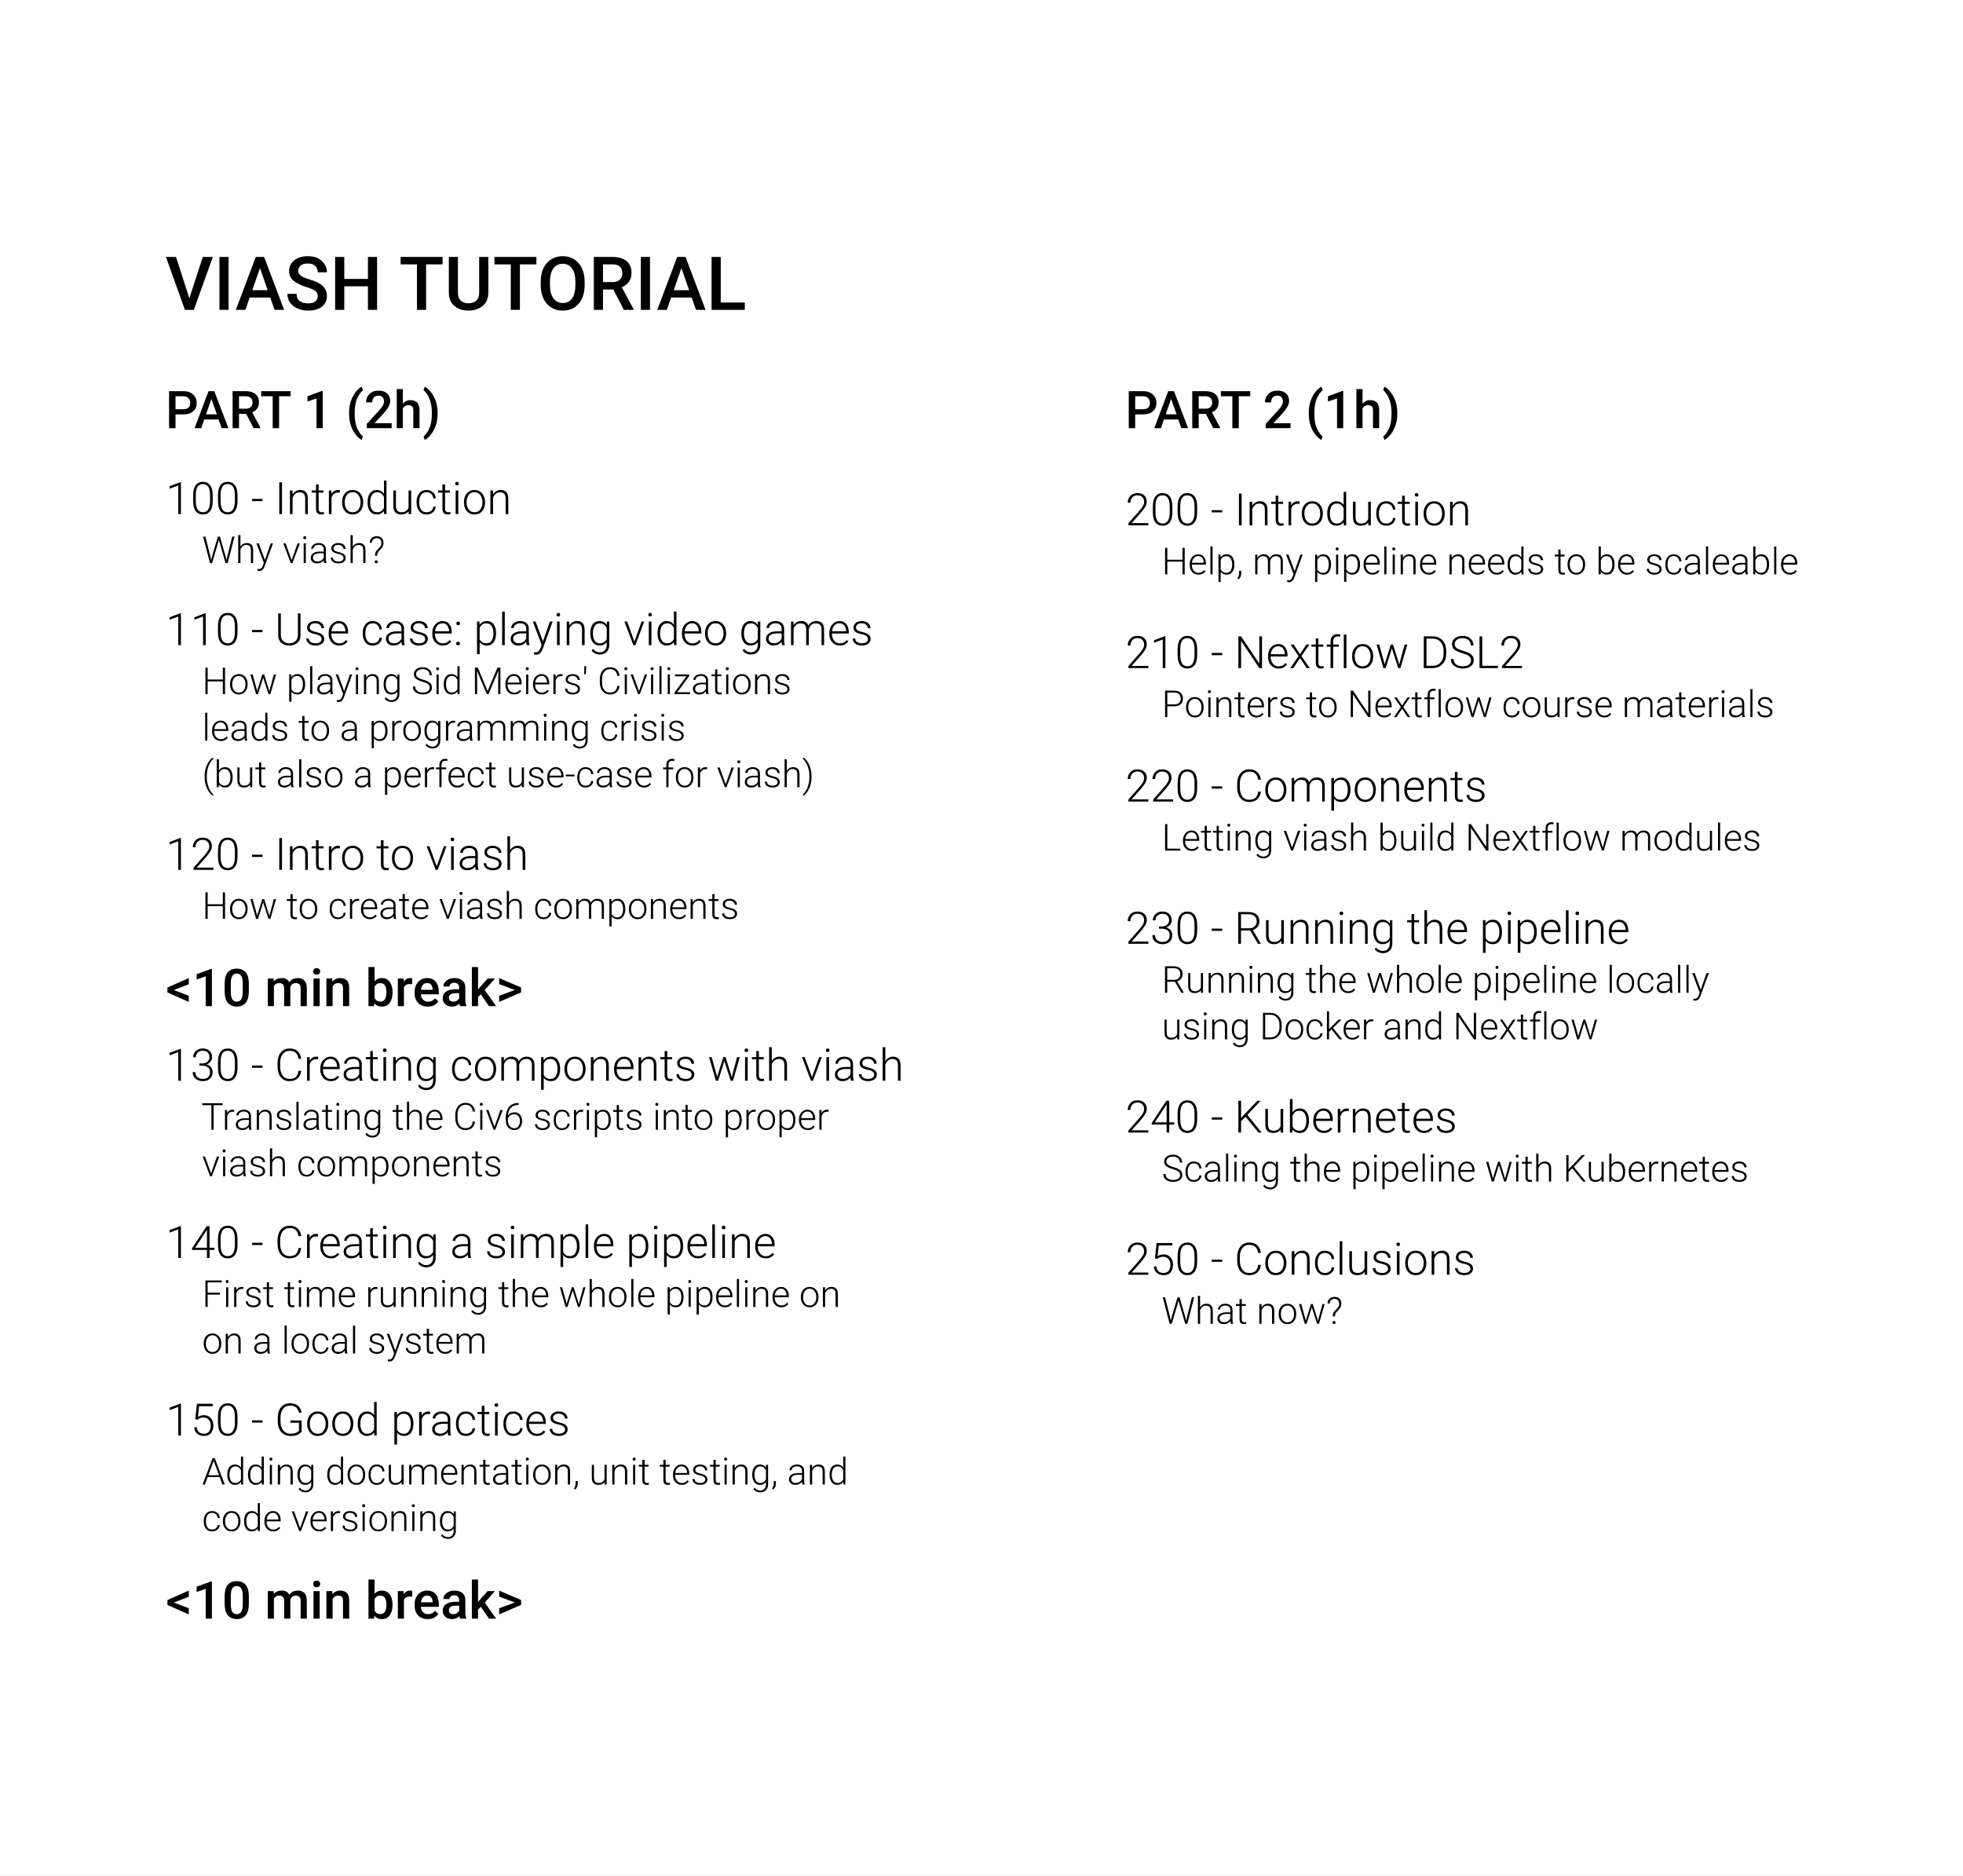
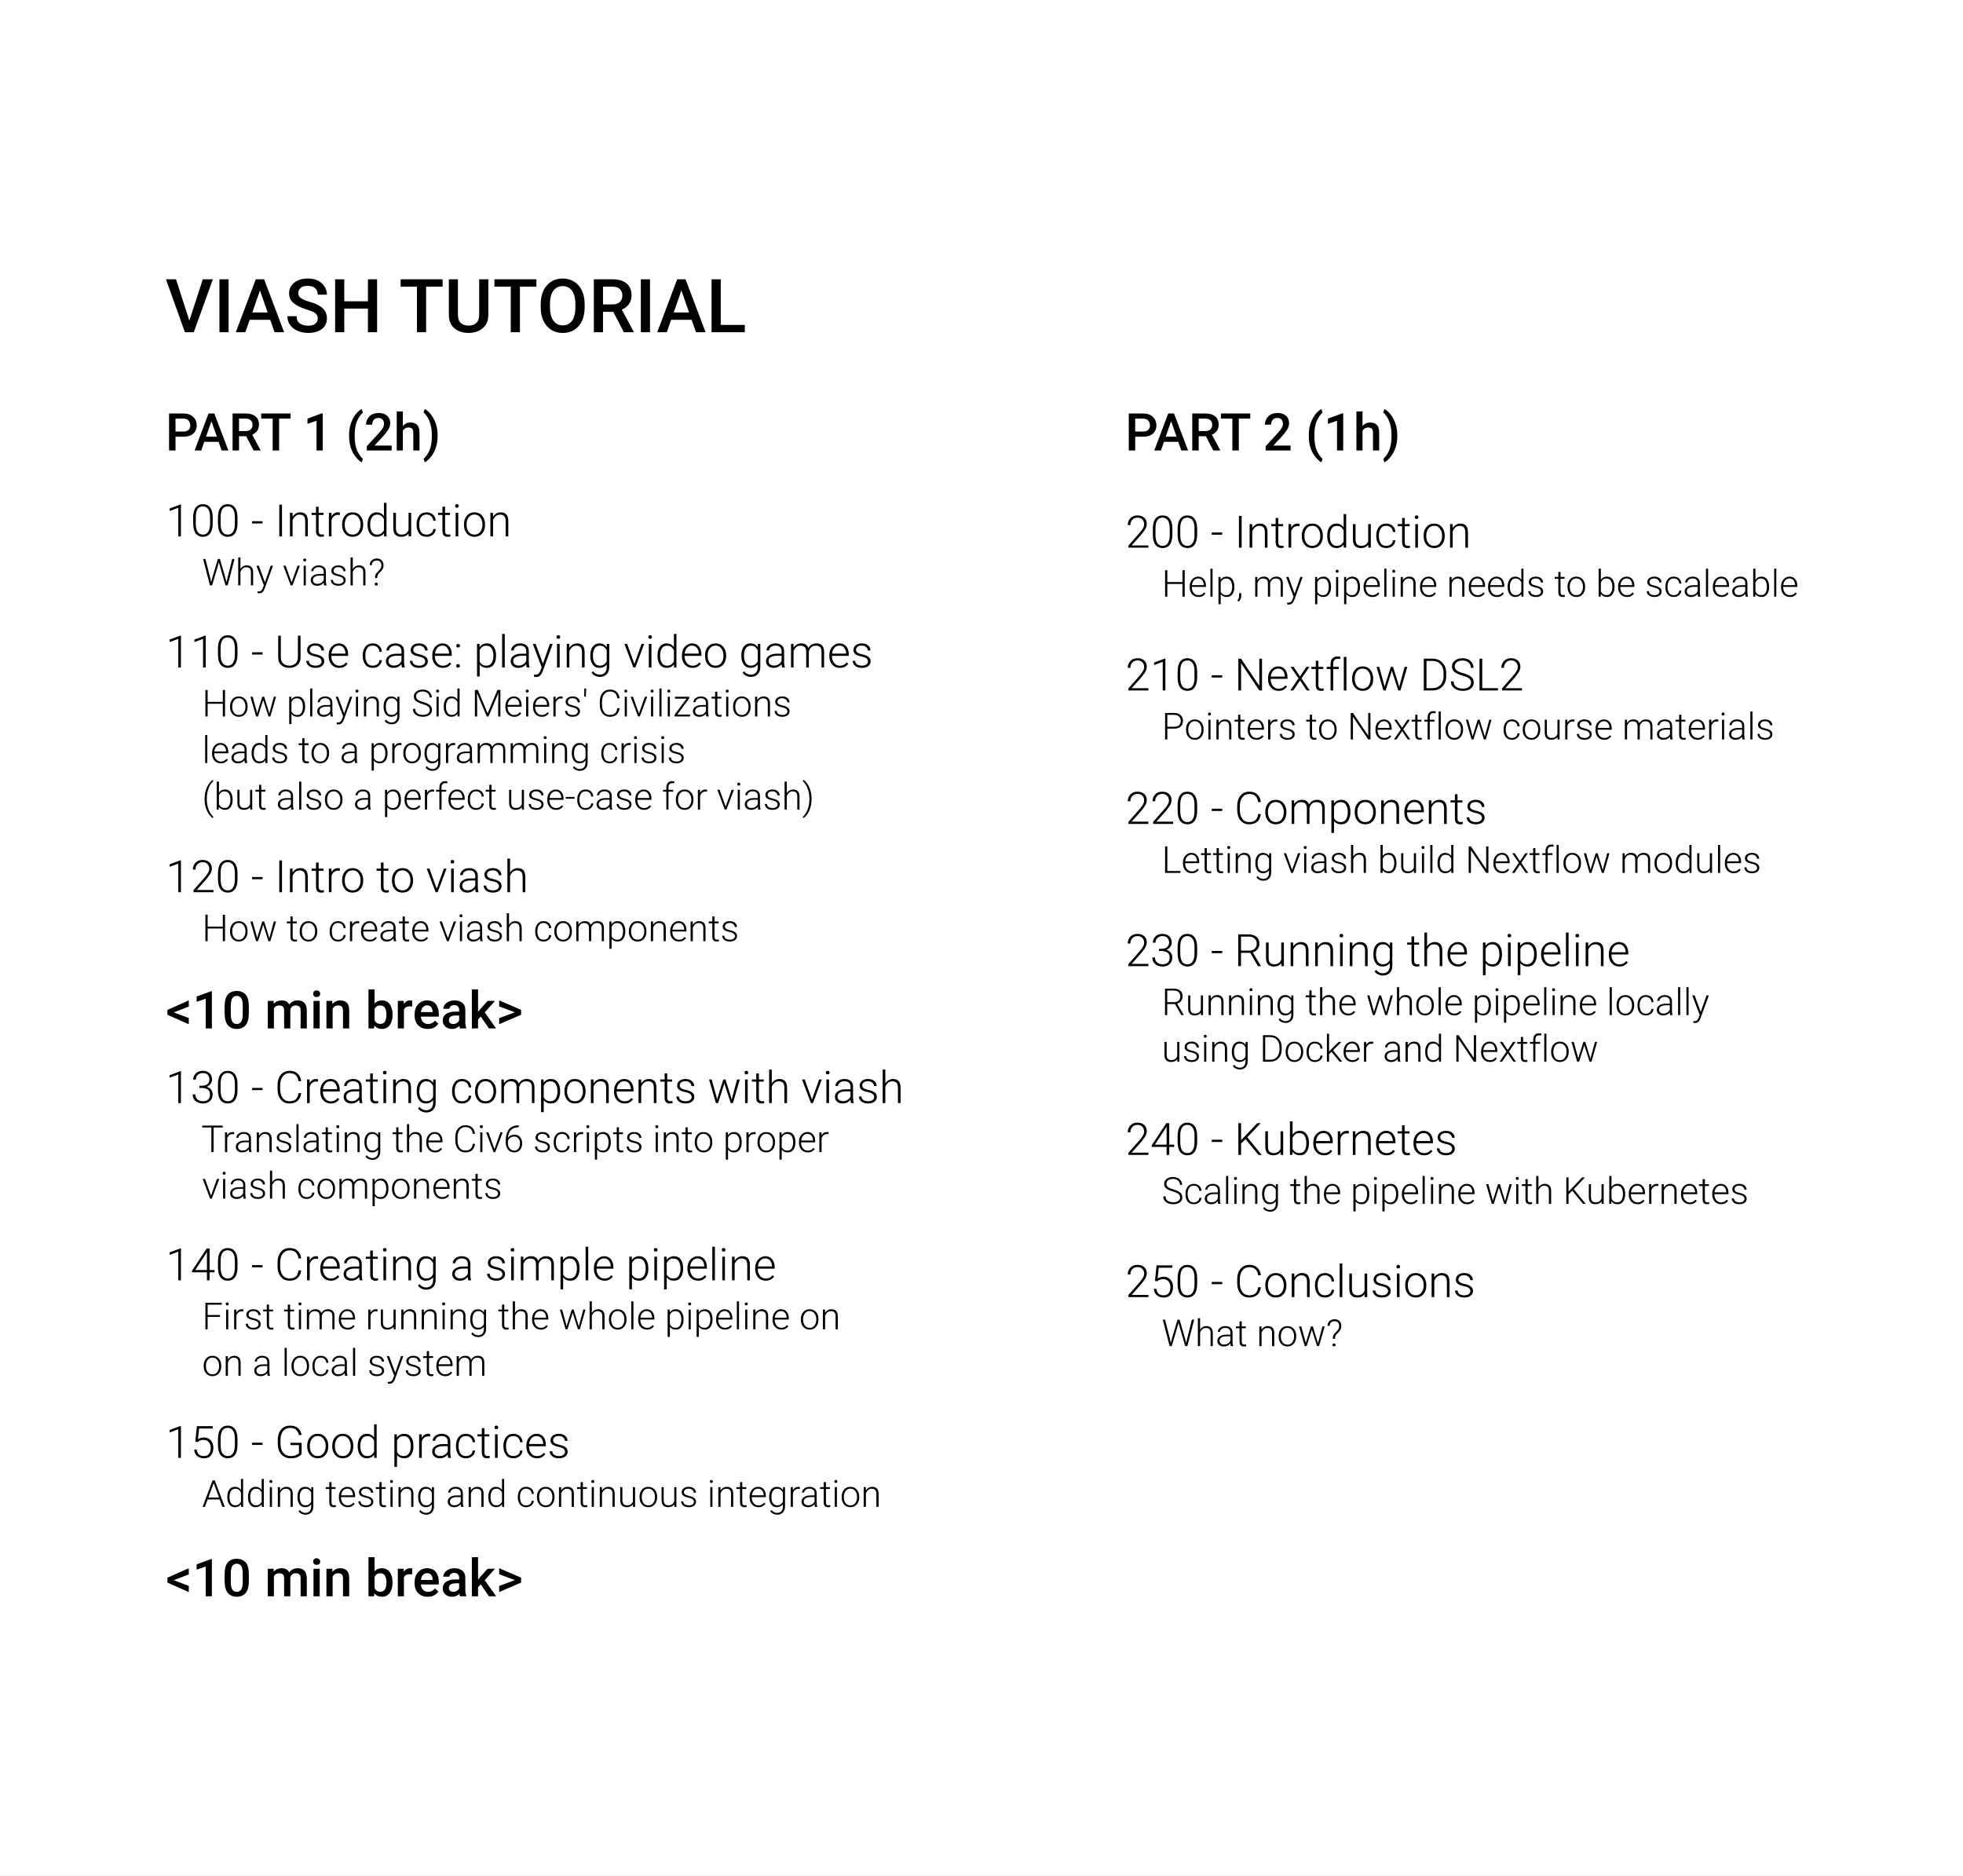
<svg xmlns="http://www.w3.org/2000/svg" width="372.018mm" height="355.372mm" viewBox="0 0 372.018 355.372" version="1.1" id="svg8">
  <defs id="defs2">
    <marker style="overflow:visible" id="marker1751" refX="0" refY="0" orient="auto">
      <path transform="matrix(-0.3,0,0,-0.3,0.69,0)" d="M 8.719,4.034 -2.207,0.016 8.719,-4.002 c -1.745,2.372 -1.735,5.617 -6e-7,8.035 z" style="fill:#000000;fill-opacity:1;fill-rule:evenodd;stroke:#000000;stroke-width:0.625;stroke-linejoin:round;stroke-opacity:1" id="path1749" />
    </marker>
    <marker style="overflow:visible" id="marker1181" refX="0" refY="0" orient="auto">
      <path transform="matrix(-0.3,0,0,-0.3,0.69,0)" d="M 8.719,4.034 -2.207,0.016 8.719,-4.002 c -1.745,2.372 -1.735,5.617 -6e-7,8.035 z" style="fill:#000000;fill-opacity:1;fill-rule:evenodd;stroke:#000000;stroke-width:0.625;stroke-linejoin:round;stroke-opacity:1" id="path1179" />
    </marker>
    <marker style="overflow:visible" id="marker1171" refX="0" refY="0" orient="auto">
      <path transform="matrix(-0.3,0,0,-0.3,0.69,0)" d="M 8.719,4.034 -2.207,0.016 8.719,-4.002 c -1.745,2.372 -1.735,5.617 -6e-7,8.035 z" style="fill:#000000;fill-opacity:1;fill-rule:evenodd;stroke:#000000;stroke-width:0.625;stroke-linejoin:round;stroke-opacity:1" id="path1169" />
    </marker>
    <marker style="overflow:visible" id="marker5226" refX="0" refY="0" orient="auto">
      <path transform="matrix(-0.3,0,0,-0.3,0.69,0)" d="M 8.719,4.034 -2.207,0.016 8.719,-4.002 c -1.745,2.372 -1.735,5.617 -6e-7,8.035 z" style="fill:#000000;fill-opacity:1;fill-rule:evenodd;stroke:#000000;stroke-width:0.625;stroke-linejoin:round;stroke-opacity:1" id="path5224" />
    </marker>
    <marker style="overflow:visible" id="marker4265" refX="0" refY="0" orient="auto">
      <path transform="matrix(-0.3,0,0,-0.3,0.69,0)" d="M 8.719,4.034 -2.207,0.016 8.719,-4.002 c -1.745,2.372 -1.735,5.617 -6e-7,8.035 z" style="fill:#000000;fill-opacity:1;fill-rule:evenodd;stroke:#000000;stroke-width:0.625;stroke-linejoin:round;stroke-opacity:1" id="path4263" />
    </marker>
    <marker style="overflow:visible" id="marker4255" refX="0" refY="0" orient="auto">
      <path transform="matrix(-0.3,0,0,-0.3,0.69,0)" d="M 8.719,4.034 -2.207,0.016 8.719,-4.002 c -1.745,2.372 -1.735,5.617 -6e-7,8.035 z" style="fill:#000000;fill-opacity:1;fill-rule:evenodd;stroke:#000000;stroke-width:0.625;stroke-linejoin:round;stroke-opacity:1" id="path4253" />
    </marker>
    <marker style="overflow:visible" id="marker3532" refX="0" refY="0" orient="auto">
      <path transform="matrix(-0.3,0,0,-0.3,0.69,0)" d="M 8.719,4.034 -2.207,0.016 8.719,-4.002 c -1.745,2.372 -1.735,5.617 -6e-7,8.035 z" style="fill:#000000;fill-opacity:1;fill-rule:evenodd;stroke:#000000;stroke-width:0.625;stroke-linejoin:round;stroke-opacity:1" id="path3530" />
    </marker>
    <marker style="overflow:visible" id="marker1953" refX="0" refY="0" orient="auto">
      <path transform="matrix(-0.3,0,0,-0.3,0.69,0)" d="M 8.719,4.034 -2.207,0.016 8.719,-4.002 c -1.745,2.372 -1.735,5.617 -6e-7,8.035 z" style="fill:#000000;fill-opacity:1;fill-rule:evenodd;stroke:#000000;stroke-width:0.625;stroke-linejoin:round;stroke-opacity:1" id="path1951" />
    </marker>
    <marker style="overflow:visible" id="marker1933" refX="0" refY="0" orient="auto">
      <path transform="matrix(-0.3,0,0,-0.3,0.69,0)" d="M 8.719,4.034 -2.207,0.016 8.719,-4.002 c -1.745,2.372 -1.735,5.617 -6e-7,8.035 z" style="fill:#000000;fill-opacity:1;fill-rule:evenodd;stroke:#000000;stroke-width:0.625;stroke-linejoin:round;stroke-opacity:1" id="path1931" />
    </marker>
    <marker style="overflow:visible" id="marker1923" refX="0" refY="0" orient="auto">
      <path transform="matrix(-0.3,0,0,-0.3,0.69,0)" d="M 8.719,4.034 -2.207,0.016 8.719,-4.002 c -1.745,2.372 -1.735,5.617 -6e-7,8.035 z" style="fill:#000000;fill-opacity:1;fill-rule:evenodd;stroke:#000000;stroke-width:0.625;stroke-linejoin:round;stroke-opacity:1" id="path1921" />
    </marker>
    <marker style="overflow:visible" id="Arrow1Send" refX="0" refY="0" orient="auto">
      <path transform="matrix(-0.2,0,0,-0.2,-1.2,0)" style="fill:#000000;fill-opacity:1;fill-rule:evenodd;stroke:#000000;stroke-width:1pt;stroke-opacity:1" d="M 0,0 5,-5 -12.5,0 5,5 Z" id="path1396" />
    </marker>
    <rect x="97.328" y="17.241" width="241.226" height="100.553" id="rect1090" />
    <marker style="overflow:visible" id="marker3532-61" refX="0" refY="0" orient="auto">
      <path transform="matrix(-0.3,0,0,-0.3,0.69,0)" d="M 8.719,4.034 -2.207,0.016 8.719,-4.002 c -1.745,2.372 -1.735,5.617 -6e-7,8.035 z" style="fill:#000000;fill-opacity:1;fill-rule:evenodd;stroke:#000000;stroke-width:0.625;stroke-linejoin:round;stroke-opacity:1" id="path3530-8" />
    </marker>
    <marker style="overflow:visible" id="marker1751-2" refX="0" refY="0" orient="auto">
      <path transform="matrix(-0.3,0,0,-0.3,0.69,0)" d="M 8.719,4.034 -2.207,0.016 8.719,-4.002 c -1.745,2.372 -1.735,5.617 -6e-7,8.035 z" style="fill:#000000;fill-opacity:1;fill-rule:evenodd;stroke:#000000;stroke-width:0.625;stroke-linejoin:round;stroke-opacity:1" id="path1749-9" />
    </marker>
  </defs>
  <g id="layer1" transform="translate(378.974,84.60722)">
    <rect style="fill:#ffffff;stroke:none;stroke-width:0.07;stop-color:#000000" id="rect990" width="372.018" height="355.372" x="-378.974" y="-84.607" />
    <text xml:space="preserve" id="text1088" style="font-weight:300;font-size:7.056px;line-height:1.1;font-family:Roboto;-inkscape-font-specification:'Roboto Light';text-align:center;letter-spacing:0px;white-space:pre;shape-inside:url(#rect1090);" />
-     <g id="g1118" transform="translate(-2.087081,23.03393)">
+     <g id="g1118" transform="translate(-2.087081,27.26721)">
      <text xml:space="preserve" style="font-style:normal;font-variant:normal;font-weight:300;font-stretch:normal;font-size:7.056px;line-height:1.25;font-family:Roboto;-inkscape-font-specification:'Roboto Light';text-align:start;letter-spacing:0px;text-anchor:start;stroke-width:0.265" x="-345.474" y="-10.228" id="text1086-7">
        <tspan x="-345.474" y="-10.228" style="font-style:normal;font-variant:normal;font-weight:300;font-stretch:normal;font-size:8.467px;font-family:Roboto;-inkscape-font-specification:'Roboto Light';text-align:start;text-anchor:start;stroke-width:0.265" id="tspan1236">100 - Introduction</tspan>
        <tspan x="-345.474" y="-0.942" style="font-style:normal;font-variant:normal;font-weight:300;font-stretch:normal;font-size:7.056px;font-family:Roboto;-inkscape-font-specification:'Roboto Light';text-align:start;text-anchor:start;stroke-width:0.265" id="tspan1248">    Why viash?</tspan>
      </text>
      <text xml:space="preserve" style="font-style:normal;font-variant:normal;font-weight:300;font-stretch:normal;font-size:7.056px;line-height:1.25;font-family:Roboto;-inkscape-font-specification:'Roboto Light';text-align:start;letter-spacing:0px;text-anchor:start;stroke-width:0.265" x="-345.474" y="14.607" id="text1214">
        <tspan x="-345.474" y="14.607" style="font-style:normal;font-variant:normal;font-weight:300;font-stretch:normal;font-size:8.467px;font-family:Roboto;-inkscape-font-specification:'Roboto Light';text-align:start;text-anchor:start;stroke-width:0.265" id="tspan1212">110 - Use case: playing video games</tspan>
        <tspan x="-345.474" y="23.893" style="font-style:normal;font-variant:normal;font-weight:300;font-stretch:normal;font-size:7.056px;font-family:Roboto;-inkscape-font-specification:'Roboto Light';text-align:start;text-anchor:start;stroke-width:0.265" id="tspan1256">    How playing Sid Meiers' Civilizations</tspan>
        <tspan x="-345.474" y="32.712" style="font-style:normal;font-variant:normal;font-weight:300;font-stretch:normal;font-size:7.056px;font-family:Roboto;-inkscape-font-specification:'Roboto Light';text-align:start;text-anchor:start;stroke-width:0.265" id="tspan1274">    leads to a programming crisis</tspan>
        <tspan x="-345.474" y="41.532" style="font-style:normal;font-variant:normal;font-weight:300;font-stretch:normal;font-size:7.056px;font-family:Roboto;-inkscape-font-specification:'Roboto Light';text-align:start;text-anchor:start;stroke-width:0.265" id="tspan1278">    (but also a perfect use-case for viash)</tspan>
      </text>
      <text xml:space="preserve" style="font-style:normal;font-variant:normal;font-weight:300;font-stretch:normal;font-size:7.056px;line-height:1.25;font-family:Roboto;-inkscape-font-specification:'Roboto Light';text-align:start;letter-spacing:0px;text-anchor:start;stroke-width:0.265" x="-345.474" y="57.194" id="text1242">
        <tspan x="-345.474" y="57.194" style="font-style:normal;font-variant:normal;font-weight:300;font-stretch:normal;font-size:8.467px;font-family:Roboto;-inkscape-font-specification:'Roboto Light';text-align:start;text-anchor:start;stroke-width:0.265" id="tspan1240">120 - Intro to viash</tspan>
        <tspan x="-345.474" y="66.48" style="font-style:normal;font-variant:normal;font-weight:300;font-stretch:normal;font-size:7.056px;font-family:Roboto;-inkscape-font-specification:'Roboto Light';text-align:start;text-anchor:start;stroke-width:0.265" id="tspan1246">    How to create viash components</tspan>
      </text>
      <text xml:space="preserve" style="font-style:normal;font-variant:normal;font-weight:300;font-stretch:normal;font-size:7.056px;line-height:1.25;font-family:Roboto;-inkscape-font-specification:'Roboto Light';text-align:start;letter-spacing:0px;text-anchor:start;stroke-width:0.265" x="-345.474" y="97.155" id="text1254">
        <tspan x="-345.474" y="97.155" style="font-style:normal;font-variant:normal;font-weight:300;font-stretch:normal;font-size:8.467px;font-family:Roboto;-inkscape-font-specification:'Roboto Light';text-align:start;text-anchor:start;stroke-width:0.265" id="tspan1250">130 - Creating components with viash</tspan>
        <tspan x="-345.474" y="106.441" style="font-style:normal;font-variant:normal;font-weight:300;font-stretch:normal;font-size:7.056px;font-family:Roboto;-inkscape-font-specification:'Roboto Light';text-align:start;text-anchor:start;stroke-width:0.265" id="tspan1252">    Translating the Civ6 scripts into proper</tspan>
        <tspan x="-345.474" y="115.26" style="font-style:normal;font-variant:normal;font-weight:300;font-stretch:normal;font-size:7.056px;font-family:Roboto;-inkscape-font-specification:'Roboto Light';text-align:start;text-anchor:start;stroke-width:0.265" id="tspan1280">    viash components</tspan>
      </text>
      <text xml:space="preserve" style="font-style:normal;font-variant:normal;font-weight:300;font-stretch:normal;font-size:7.056px;line-height:1.25;font-family:Roboto;-inkscape-font-specification:'Roboto Light';text-align:start;letter-spacing:0px;text-anchor:start;stroke-width:0.265" x="-345.474" y="130.737" id="text1316">
        <tspan x="-345.474" y="130.737" style="font-style:normal;font-variant:normal;font-weight:300;font-stretch:normal;font-size:8.467px;font-family:Roboto;-inkscape-font-specification:'Roboto Light';text-align:start;text-anchor:start;stroke-width:0.265" id="tspan1312">140 - Creating a simple pipeline</tspan>
        <tspan x="-345.474" y="140.022" style="font-style:normal;font-variant:normal;font-weight:300;font-stretch:normal;font-size:7.056px;font-family:Roboto;-inkscape-font-specification:'Roboto Light';text-align:start;text-anchor:start;stroke-width:0.265" id="tspan1314">    First time running the whole pipeline on </tspan>
        <tspan x="-345.474" y="148.842" style="font-style:normal;font-variant:normal;font-weight:300;font-stretch:normal;font-size:7.056px;font-family:Roboto;-inkscape-font-specification:'Roboto Light';text-align:start;text-anchor:start;stroke-width:0.265" id="tspan1318">    on a local system</tspan>
      </text>
      <text xml:space="preserve" style="font-style:normal;font-variant:normal;font-weight:300;font-stretch:normal;font-size:7.056px;line-height:1.25;font-family:Roboto;-inkscape-font-specification:'Roboto Light';text-align:start;letter-spacing:0px;text-anchor:start;stroke-width:0.265" x="-345.474" y="164.391" id="text1330">
        <tspan x="-345.474" y="164.391" style="font-style:normal;font-variant:normal;font-weight:300;font-stretch:normal;font-size:8.467px;font-family:Roboto;-inkscape-font-specification:'Roboto Light';text-align:start;text-anchor:start;stroke-width:0.265" id="tspan1324">150 - Good practices</tspan>
-         <tspan x="-345.474" y="173.676" style="font-style:normal;font-variant:normal;font-weight:300;font-stretch:normal;font-size:7.056px;font-family:Roboto;-inkscape-font-specification:'Roboto Light';text-align:start;text-anchor:start;stroke-width:0.265" id="tspan1328">    Adding documentation, unit testing, and</tspan>
-         <tspan x="-345.474" y="182.496" style="font-style:normal;font-variant:normal;font-weight:300;font-stretch:normal;font-size:7.056px;font-family:Roboto;-inkscape-font-specification:'Roboto Light';text-align:start;text-anchor:start;stroke-width:0.265" id="tspan1334">    code versioning</tspan>
+         <tspan x="-345.474" y="173.676" style="font-style:normal;font-variant:normal;font-weight:300;font-stretch:normal;font-size:7.056px;font-family:Roboto;-inkscape-font-specification:'Roboto Light';text-align:start;text-anchor:start;stroke-width:0.265" id="tspan1334">    Adding testing and continuous integration</tspan>
      </text>
      <text xml:space="preserve" style="font-style:normal;font-variant:normal;font-weight:500;font-stretch:normal;font-size:9.878px;line-height:1.25;font-family:Roboto;-inkscape-font-specification:'Roboto Medium';text-align:start;letter-spacing:0px;text-anchor:start;stroke-width:0.265" x="-345.561" y="-26.504" id="text1340">
        <tspan x="-345.561" y="-26.504" style="font-style:normal;font-variant:normal;font-weight:500;font-stretch:normal;font-size:9.878px;font-family:Roboto;-inkscape-font-specification:'Roboto Medium';text-align:start;text-anchor:start;stroke-width:0.265" id="tspan1338">PART 1 (2h)</tspan>
      </text>
      <text xml:space="preserve" style="font-style:normal;font-variant:normal;font-weight:300;font-stretch:normal;font-size:7.056px;line-height:1.25;font-family:Roboto;-inkscape-font-specification:'Roboto Light';text-align:start;letter-spacing:0px;text-anchor:start;stroke-width:0.265" x="-163.603" y="-8.094" id="text1510">
        <tspan x="-163.603" y="-8.094" style="font-style:normal;font-variant:normal;font-weight:300;font-stretch:normal;font-size:8.467px;font-family:Roboto;-inkscape-font-specification:'Roboto Light';text-align:start;text-anchor:start;stroke-width:0.265" id="tspan1506">200 - Introduction</tspan>
        <tspan x="-163.603" y="1.192" style="font-style:normal;font-variant:normal;font-weight:300;font-stretch:normal;font-size:7.056px;font-family:Roboto;-inkscape-font-specification:'Roboto Light';text-align:start;text-anchor:start;stroke-width:0.265" id="tspan1508">    Help, my pipeline needs to be scaleable</tspan>
      </text>
      <text xml:space="preserve" style="font-style:normal;font-variant:normal;font-weight:300;font-stretch:normal;font-size:7.056px;line-height:1.25;font-family:Roboto;-inkscape-font-specification:'Roboto Light';text-align:start;letter-spacing:0px;text-anchor:start;stroke-width:0.265" x="-163.603" y="18.962" id="text1520">
        <tspan x="-163.603" y="18.962" style="font-style:normal;font-variant:normal;font-weight:300;font-stretch:normal;font-size:8.467px;font-family:Roboto;-inkscape-font-specification:'Roboto Light';text-align:start;text-anchor:start;stroke-width:0.265" id="tspan1512">210 - Nextflow DSL2</tspan>
        <tspan x="-163.603" y="28.248" style="font-style:normal;font-variant:normal;font-weight:300;font-stretch:normal;font-size:7.056px;font-family:Roboto;-inkscape-font-specification:'Roboto Light';text-align:start;text-anchor:start;stroke-width:0.265" id="tspan1518">    Pointers to Nextflow course materials</tspan>
      </text>
      <text xml:space="preserve" style="font-style:normal;font-variant:normal;font-weight:300;font-stretch:normal;font-size:7.056px;line-height:1.25;font-family:Roboto;-inkscape-font-specification:'Roboto Light';text-align:start;letter-spacing:0px;text-anchor:start;stroke-width:0.265" x="-163.603" y="44.251" id="text1526">
        <tspan x="-163.603" y="44.251" style="font-style:normal;font-variant:normal;font-weight:300;font-stretch:normal;font-size:8.467px;font-family:Roboto;-inkscape-font-specification:'Roboto Light';text-align:start;text-anchor:start;stroke-width:0.265" id="tspan1522">220 - Components</tspan>
        <tspan x="-163.603" y="53.537" style="font-style:normal;font-variant:normal;font-weight:300;font-stretch:normal;font-size:7.056px;font-family:Roboto;-inkscape-font-specification:'Roboto Light';text-align:start;text-anchor:start;stroke-width:0.265" id="tspan1575">    Letting viash build Nextflow modules</tspan>
      </text>
      <text xml:space="preserve" style="font-style:normal;font-variant:normal;font-weight:300;font-stretch:normal;font-size:7.056px;line-height:1.25;font-family:Roboto;-inkscape-font-specification:'Roboto Light';text-align:start;letter-spacing:0px;text-anchor:start;stroke-width:0.265" x="-163.603" y="71.203" id="text1534">
        <tspan x="-163.603" y="71.203" style="font-style:normal;font-variant:normal;font-weight:300;font-stretch:normal;font-size:8.467px;font-family:Roboto;-inkscape-font-specification:'Roboto Light';text-align:start;text-anchor:start;stroke-width:0.265" id="tspan1528">230 - Running the pipeline</tspan>
        <tspan x="-163.603" y="80.488" style="font-style:normal;font-variant:normal;font-weight:300;font-stretch:normal;font-size:7.056px;font-family:Roboto;-inkscape-font-specification:'Roboto Light';text-align:start;text-anchor:start;stroke-width:0.265" id="tspan1579">    Running the whole pipeline locally</tspan>
        <tspan x="-163.603" y="89.308" style="font-style:normal;font-variant:normal;font-weight:300;font-stretch:normal;font-size:7.056px;font-family:Roboto;-inkscape-font-specification:'Roboto Light';text-align:start;text-anchor:start;stroke-width:0.265" id="tspan1583">    using Docker and Nextflow</tspan>
      </text>
      <text xml:space="preserve" style="font-style:normal;font-variant:normal;font-weight:300;font-stretch:normal;font-size:7.056px;line-height:1.25;font-family:Roboto;-inkscape-font-specification:'Roboto Light';text-align:start;letter-spacing:0px;text-anchor:start;stroke-width:0.265" x="-163.603" y="106.974" id="text1542">
        <tspan x="-163.603" y="106.974" style="font-style:normal;font-variant:normal;font-weight:300;font-stretch:normal;font-size:8.467px;font-family:Roboto;-inkscape-font-specification:'Roboto Light';text-align:start;text-anchor:start;stroke-width:0.265" id="tspan1536">240 - Kubernetes</tspan>
        <tspan x="-163.603" y="116.26" style="font-style:normal;font-variant:normal;font-weight:300;font-stretch:normal;font-size:7.056px;font-family:Roboto;-inkscape-font-specification:'Roboto Light';text-align:start;text-anchor:start;stroke-width:0.265" id="tspan1540">    Scaling the pipeline with Kubernetes</tspan>
      </text>
      <text xml:space="preserve" style="font-style:normal;font-variant:normal;font-weight:300;font-stretch:normal;font-size:7.056px;line-height:1.25;font-family:Roboto;-inkscape-font-specification:'Roboto Light';text-align:start;letter-spacing:0px;text-anchor:start;stroke-width:0.265" x="-163.603" y="133.926" id="text1548">
        <tspan x="-163.603" y="133.926" style="font-style:normal;font-variant:normal;font-weight:300;font-stretch:normal;font-size:8.467px;font-family:Roboto;-inkscape-font-specification:'Roboto Light';text-align:start;text-anchor:start;stroke-width:0.265" id="tspan1544">250 - Conclusions</tspan>
        <tspan x="-163.603" y="143.212" style="font-style:normal;font-variant:normal;font-weight:300;font-stretch:normal;font-size:7.056px;font-family:Roboto;-inkscape-font-specification:'Roboto Light';text-align:start;text-anchor:start;stroke-width:0.265" id="tspan1546">    What now?</tspan>
      </text>
      <text xml:space="preserve" style="font-style:normal;font-variant:normal;font-weight:500;font-stretch:normal;font-size:9.878px;line-height:1.25;font-family:Roboto;-inkscape-font-specification:'Roboto Medium';text-align:start;letter-spacing:0px;text-anchor:start;stroke-width:0.265" x="-163.689" y="-26.504" id="text1568">
        <tspan x="-163.689" y="-26.504" style="font-style:normal;font-variant:normal;font-weight:500;font-stretch:normal;font-size:9.878px;font-family:Roboto;-inkscape-font-specification:'Roboto Medium';text-align:start;text-anchor:start;stroke-width:0.265" id="tspan1566">PART 2 (1h)</tspan>
      </text>
      <text xml:space="preserve" style="font-style:normal;font-variant:normal;font-weight:500;font-stretch:normal;font-size:14.111px;line-height:1.25;font-family:Roboto;-inkscape-font-specification:'Roboto Medium';text-align:start;letter-spacing:0px;text-anchor:start;stroke-width:0.265" x="-345.561" y="-48.923" id="text994">
        <tspan x="-345.561" y="-48.923" style="font-style:normal;font-variant:normal;font-weight:500;font-stretch:normal;font-size:14.111px;font-family:Roboto;-inkscape-font-specification:'Roboto Medium';text-align:start;text-anchor:start;stroke-width:0.265" id="tspan992">VIASH TUTORIAL</tspan>
      </text>
      <text xml:space="preserve" style="font-style:normal;font-variant:normal;font-weight:500;font-stretch:normal;font-size:9.878px;line-height:1.25;font-family:Roboto;-inkscape-font-specification:'Roboto Medium';text-align:start;letter-spacing:0px;text-anchor:start;stroke-width:0.265" x="-345.453" y="83.015" id="text998">
        <tspan x="-345.453" y="83.015" style="font-style:normal;font-variant:normal;font-weight:500;font-stretch:normal;font-size:9.878px;font-family:Roboto;-inkscape-font-specification:'Roboto Medium';text-align:start;text-anchor:start;stroke-width:0.265" id="tspan996">&lt;10 min break&gt;</tspan>
      </text>
-       <text xml:space="preserve" style="font-style:normal;font-variant:normal;font-weight:500;font-stretch:normal;font-size:9.878px;line-height:1.25;font-family:Roboto;-inkscape-font-specification:'Roboto Medium';text-align:start;letter-spacing:0px;text-anchor:start;stroke-width:0.265" x="-345.453" y="199.086" id="text1002">
-         <tspan x="-345.453" y="199.086" style="font-style:normal;font-variant:normal;font-weight:500;font-stretch:normal;font-size:9.878px;font-family:Roboto;-inkscape-font-specification:'Roboto Medium';text-align:start;text-anchor:start;stroke-width:0.265" id="tspan1000">&lt;10 min break&gt;</tspan>
+       <text xml:space="preserve" style="font-style:normal;font-variant:normal;font-weight:500;font-stretch:normal;font-size:9.878px;line-height:1.25;font-family:Roboto;-inkscape-font-specification:'Roboto Medium';text-align:start;letter-spacing:0px;text-anchor:start;stroke-width:0.265" x="-345.453" y="190.619" id="text1002">
+         <tspan x="-345.453" y="190.619" style="font-style:normal;font-variant:normal;font-weight:500;font-stretch:normal;font-size:9.878px;font-family:Roboto;-inkscape-font-specification:'Roboto Medium';text-align:start;text-anchor:start;stroke-width:0.265" id="tspan1000">&lt;10 min break&gt;</tspan>
      </text>
    </g>
  </g>
</svg>
